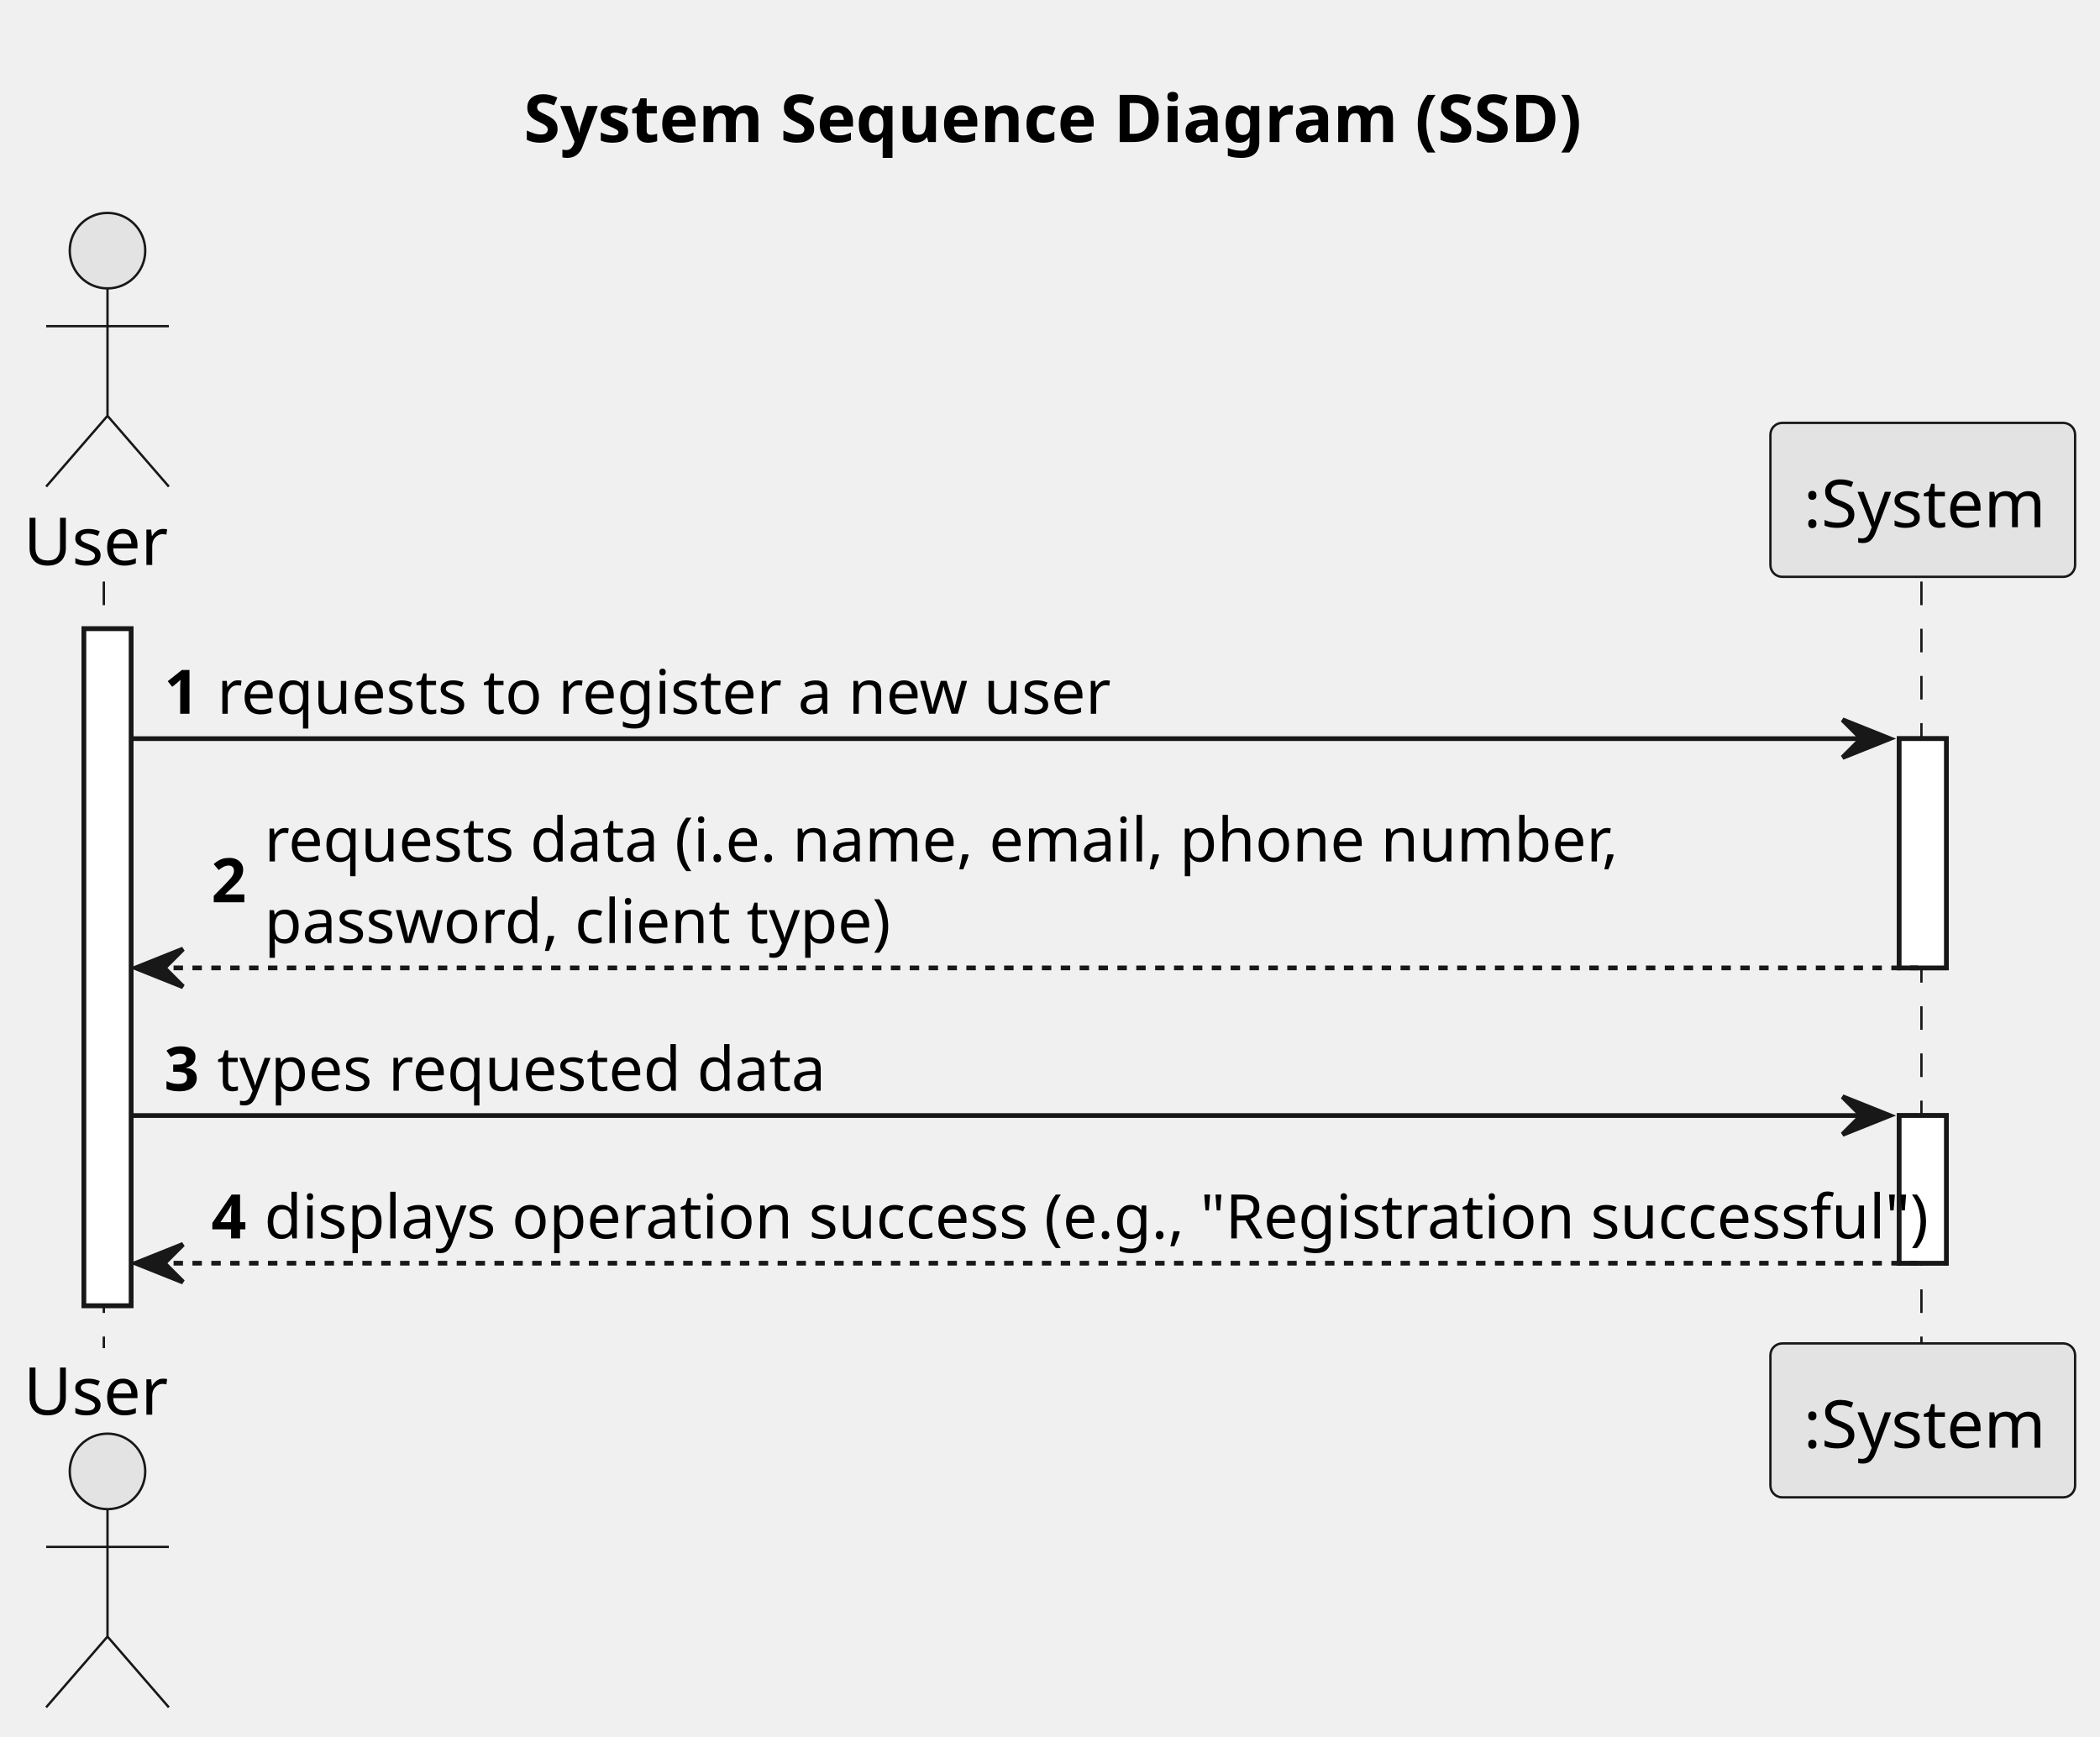
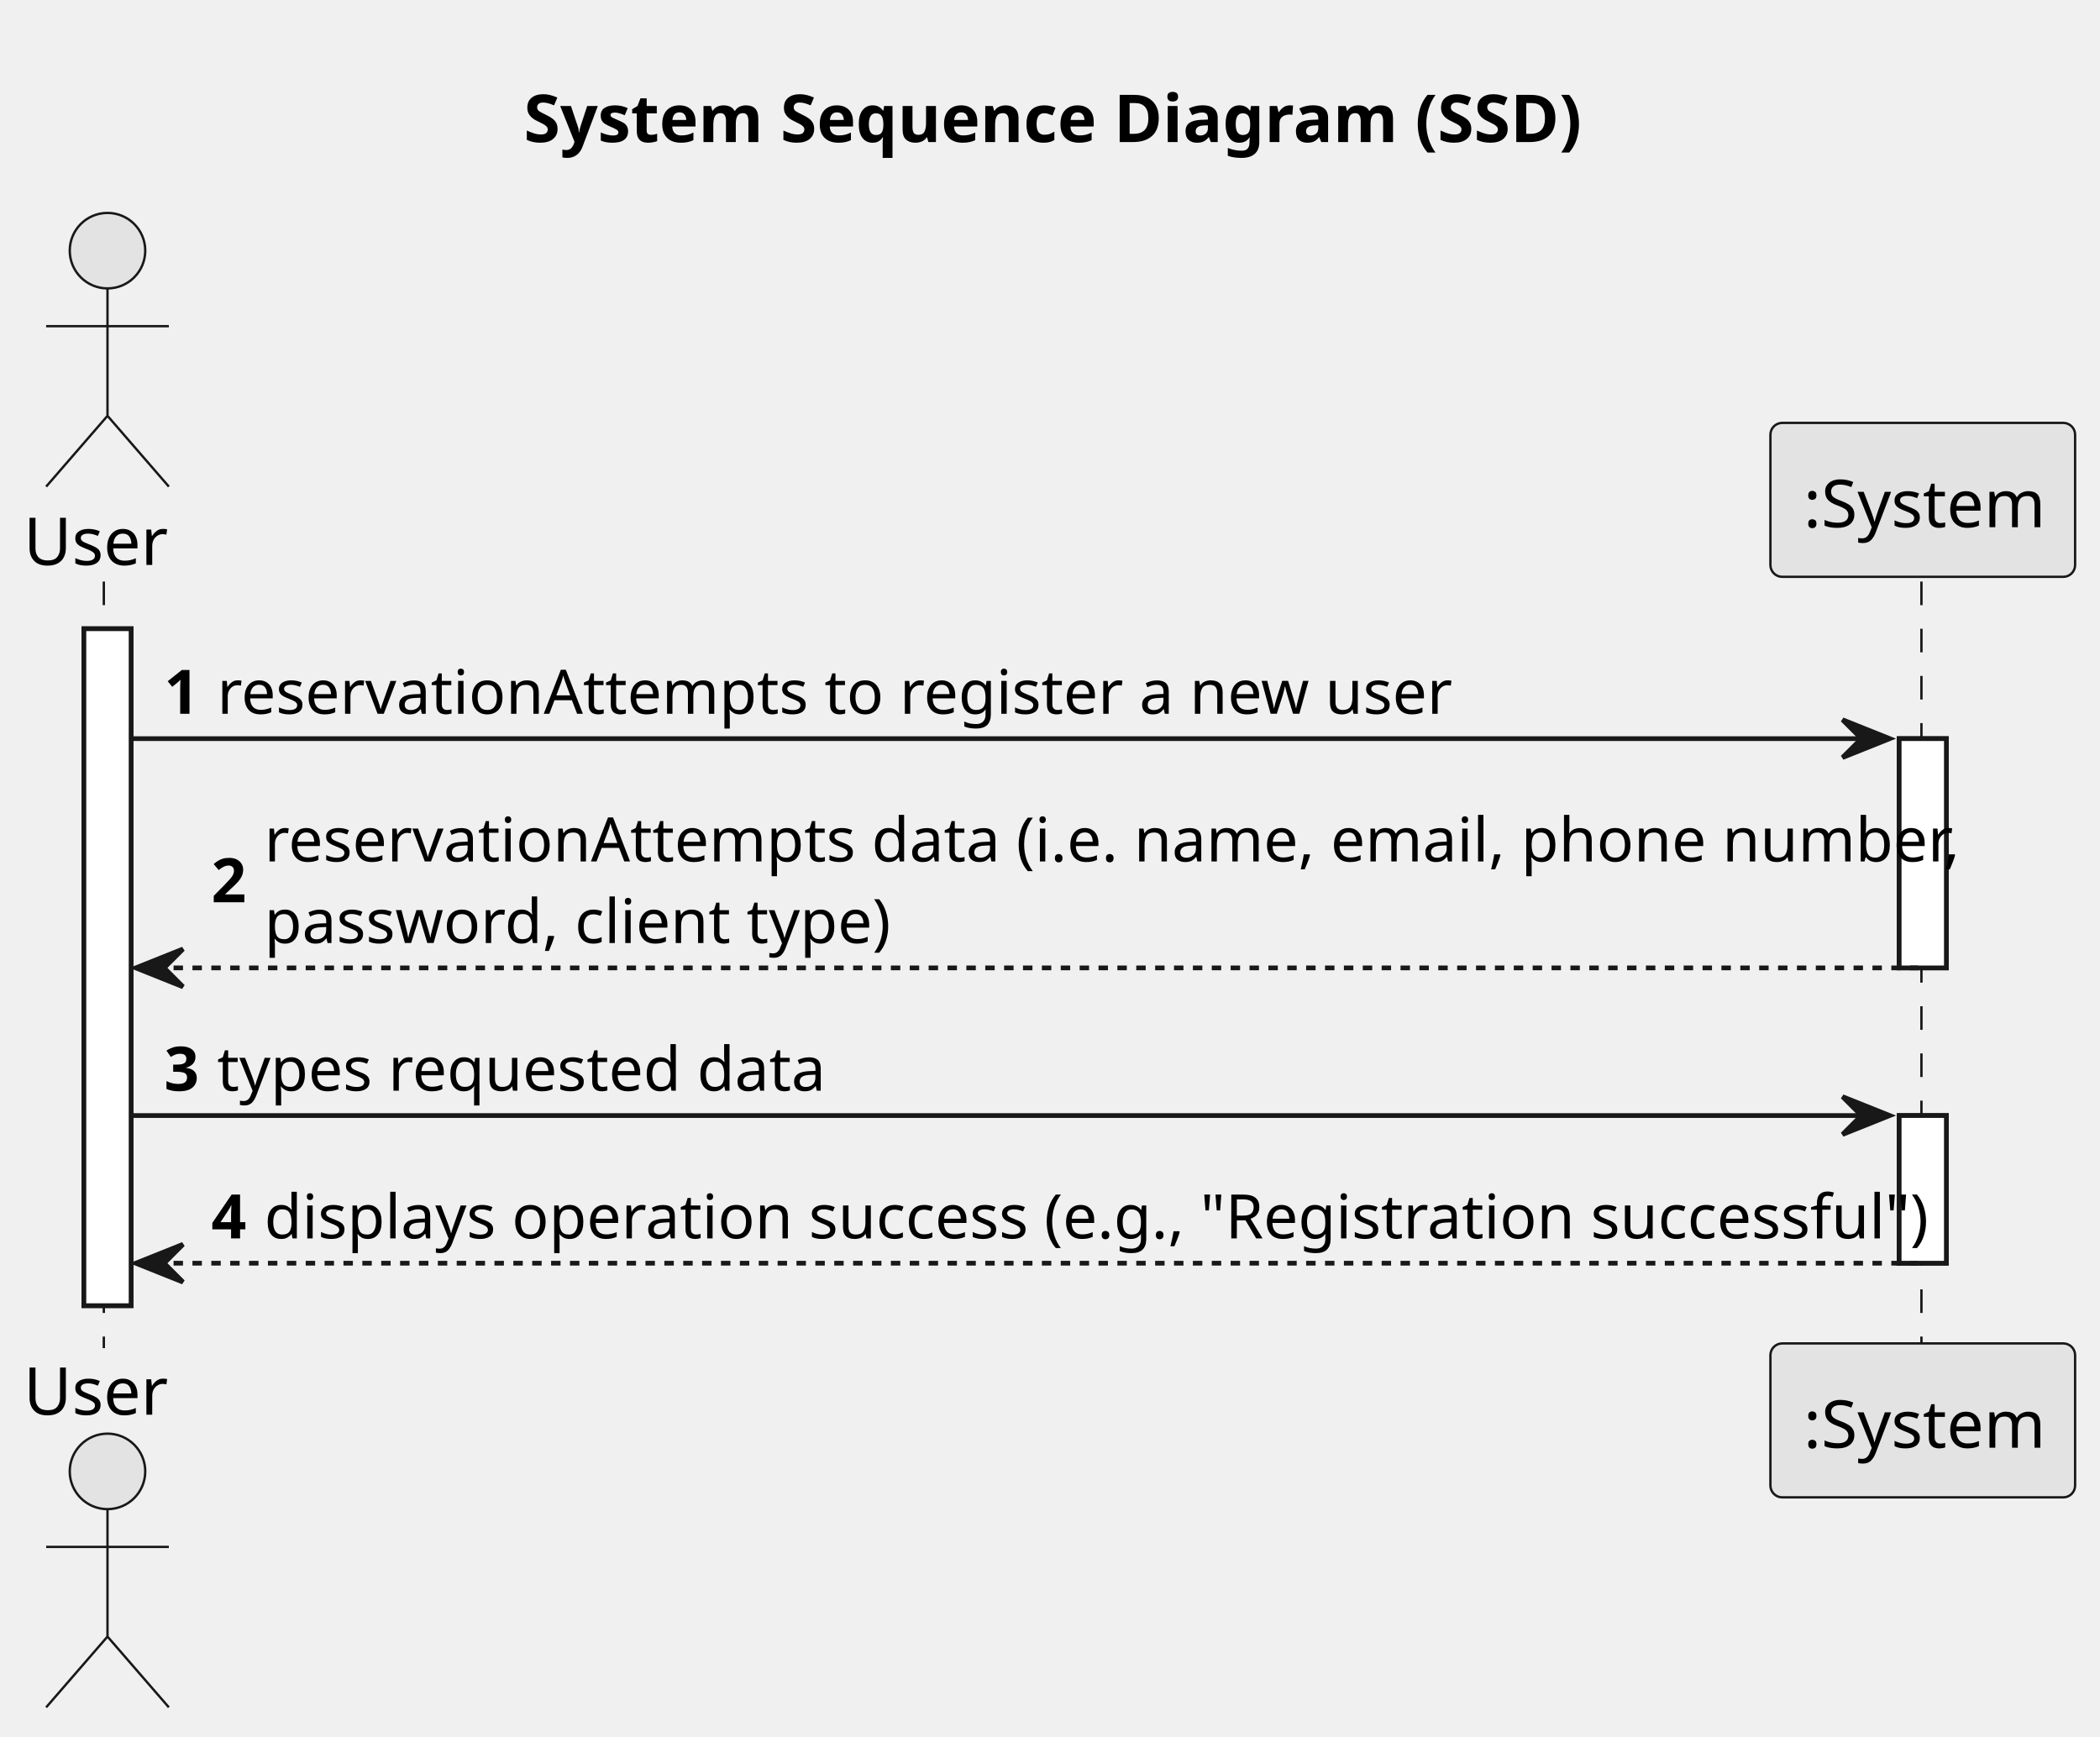
<svg xmlns="http://www.w3.org/2000/svg" contentStyleType="text/css" height="368px" preserveAspectRatio="none" style="width:445px;height:368px;background:#FFFFFF;" version="1.1" viewBox="0 0 445 368" width="445px" zoomAndPan="magnify">
  <defs />
  <g>
    <text fill="#000000" font-family="sans-serif" font-size="14" font-weight="bold" lengthAdjust="spacing" textLength="221.744" x="110.991" y="30.107">System Sequence Diagram (SSD)</text>
    <rect fill="#FFFFFF" height="143.455" style="stroke:#181818;stroke-width:1.0;" width="10" x="17.779" y="133.242" />
    <rect fill="#FFFFFF" height="48.582" style="stroke:#181818;stroke-width:1.0;" width="10" x="402.444" y="156.533" />
    <rect fill="#FFFFFF" height="31.291" style="stroke:#181818;stroke-width:1.0;" width="10" x="402.444" y="236.406" />
    <line style="stroke:#181818;stroke-width:0.5;stroke-dasharray:5.0,5.0;" x1="22" x2="22" y1="123.242" y2="285.697" />
    <line style="stroke:#181818;stroke-width:0.5;stroke-dasharray:5.0,5.0;" x1="407.161" x2="407.161" y1="123.242" y2="285.697" />
    <text fill="#000000" font-family="sans-serif" font-size="14" lengthAdjust="spacing" textLength="29.559" x="5" y="119.728">User</text>
    <ellipse cx="22.779" cy="53.121" fill="#E3E3E3" rx="8" ry="8" style="stroke:#181818;stroke-width:0.5;" />
    <path d="M22.779,61.121 L22.779,88.121 M9.779,69.121 L35.779,69.121 M22.779,88.121 L9.779,103.121 M22.779,88.121 L35.779,103.121 " fill="none" style="stroke:#181818;stroke-width:0.5;" />
    <text fill="#000000" font-family="sans-serif" font-size="14" lengthAdjust="spacing" textLength="29.559" x="5" y="299.805">User</text>
    <ellipse cx="22.779" cy="311.818" fill="#E3E3E3" rx="8" ry="8" style="stroke:#181818;stroke-width:0.5;" />
    <path d="M22.779,319.818 L22.779,346.818 M9.779,327.818 L35.779,327.818 M22.779,346.818 L9.779,361.818 M22.779,346.818 L35.779,361.818 " fill="none" style="stroke:#181818;stroke-width:0.5;" />
    <rect fill="#E3E3E3" height="32.621" rx="2.5" ry="2.5" style="stroke:#181818;stroke-width:0.5;" width="64.565" x="375.161" y="89.621" />
    <text fill="#000000" font-family="sans-serif" font-size="14" lengthAdjust="spacing" textLength="50.565" x="382.161" y="111.728">:System</text>
    <rect fill="#E3E3E3" height="32.621" rx="2.5" ry="2.5" style="stroke:#181818;stroke-width:0.5;" width="64.565" x="375.161" y="284.697" />
    <text fill="#000000" font-family="sans-serif" font-size="14" lengthAdjust="spacing" textLength="50.565" x="382.161" y="306.805">:System</text>
    <rect fill="#FFFFFF" height="143.455" style="stroke:#181818;stroke-width:1.0;" width="10" x="17.779" y="133.242" />
    <rect fill="#FFFFFF" height="48.582" style="stroke:#181818;stroke-width:1.0;" width="10" x="402.444" y="156.533" />
    <rect fill="#FFFFFF" height="31.291" style="stroke:#181818;stroke-width:1.0;" width="10" x="402.444" y="236.406" />
    <polygon fill="#181818" points="390.444,152.533,400.444,156.533,390.444,160.533,394.444,156.533" style="stroke:#181818;stroke-width:1.0;" />
    <line style="stroke:#181818;stroke-width:1.0;" x1="27.779" x2="396.444" y1="156.533" y2="156.533" />
    <text fill="#000000" font-family="sans-serif" font-size="13" font-weight="bold" lengthAdjust="spacing" textLength="7.23" x="34.779" y="151.27">1</text>
-     <text fill="#000000" font-family="sans-serif" font-size="13" lengthAdjust="spacing" textLength="178.477" x="46.009" y="151.27">requests to register a new user</text>
+     <text fill="#000000" font-family="sans-serif" font-size="13" lengthAdjust="spacing" textLength="178.477" x="46.009" y="151.27">reservationAttempts to register a new user</text>
    <polygon fill="#181818" points="38.779,201.115,28.779,205.115,38.779,209.115,34.779,205.115" style="stroke:#181818;stroke-width:1.0;" />
    <line style="stroke:#181818;stroke-width:1.0;stroke-dasharray:2.0,2.0;" x1="32.779" x2="406.444" y1="205.115" y2="205.115" />
    <text fill="#000000" font-family="sans-serif" font-size="13" font-weight="bold" lengthAdjust="spacing" textLength="7.23" x="44.779" y="191.207">2</text>
-     <text fill="#000000" font-family="sans-serif" font-size="13" lengthAdjust="spacing" textLength="273.152" x="56.009" y="182.561">requests data (i.e. name, email, phone number,</text>
+     <text fill="#000000" font-family="sans-serif" font-size="13" lengthAdjust="spacing" textLength="273.152" x="56.009" y="182.561">reservationAttempts data (i.e. name, email, phone number,</text>
    <text fill="#000000" font-family="sans-serif" font-size="13" lengthAdjust="spacing" textLength="125.722" x="56.009" y="199.852">password, client type)</text>
    <polygon fill="#181818" points="390.444,232.406,400.444,236.406,390.444,240.406,394.444,236.406" style="stroke:#181818;stroke-width:1.0;" />
    <line style="stroke:#181818;stroke-width:1.0;" x1="27.779" x2="396.444" y1="236.406" y2="236.406" />
    <text fill="#000000" font-family="sans-serif" font-size="13" font-weight="bold" lengthAdjust="spacing" textLength="7.23" x="34.779" y="231.144">3</text>
    <text fill="#000000" font-family="sans-serif" font-size="13" lengthAdjust="spacing" textLength="121.418" x="46.009" y="231.144">types requested data</text>
    <polygon fill="#181818" points="38.779,263.697,28.779,267.697,38.779,271.697,34.779,267.697" style="stroke:#181818;stroke-width:1.0;" />
    <line style="stroke:#181818;stroke-width:1.0;stroke-dasharray:2.0,2.0;" x1="32.779" x2="406.444" y1="267.697" y2="267.697" />
    <text fill="#000000" font-family="sans-serif" font-size="13" font-weight="bold" lengthAdjust="spacing" textLength="7.23" x="44.779" y="262.435">4</text>
    <text fill="#000000" font-family="sans-serif" font-size="13" lengthAdjust="spacing" textLength="339.435" x="56.009" y="262.435">displays operation success (e.g., "Registration successful")</text>
  </g>
</svg>
